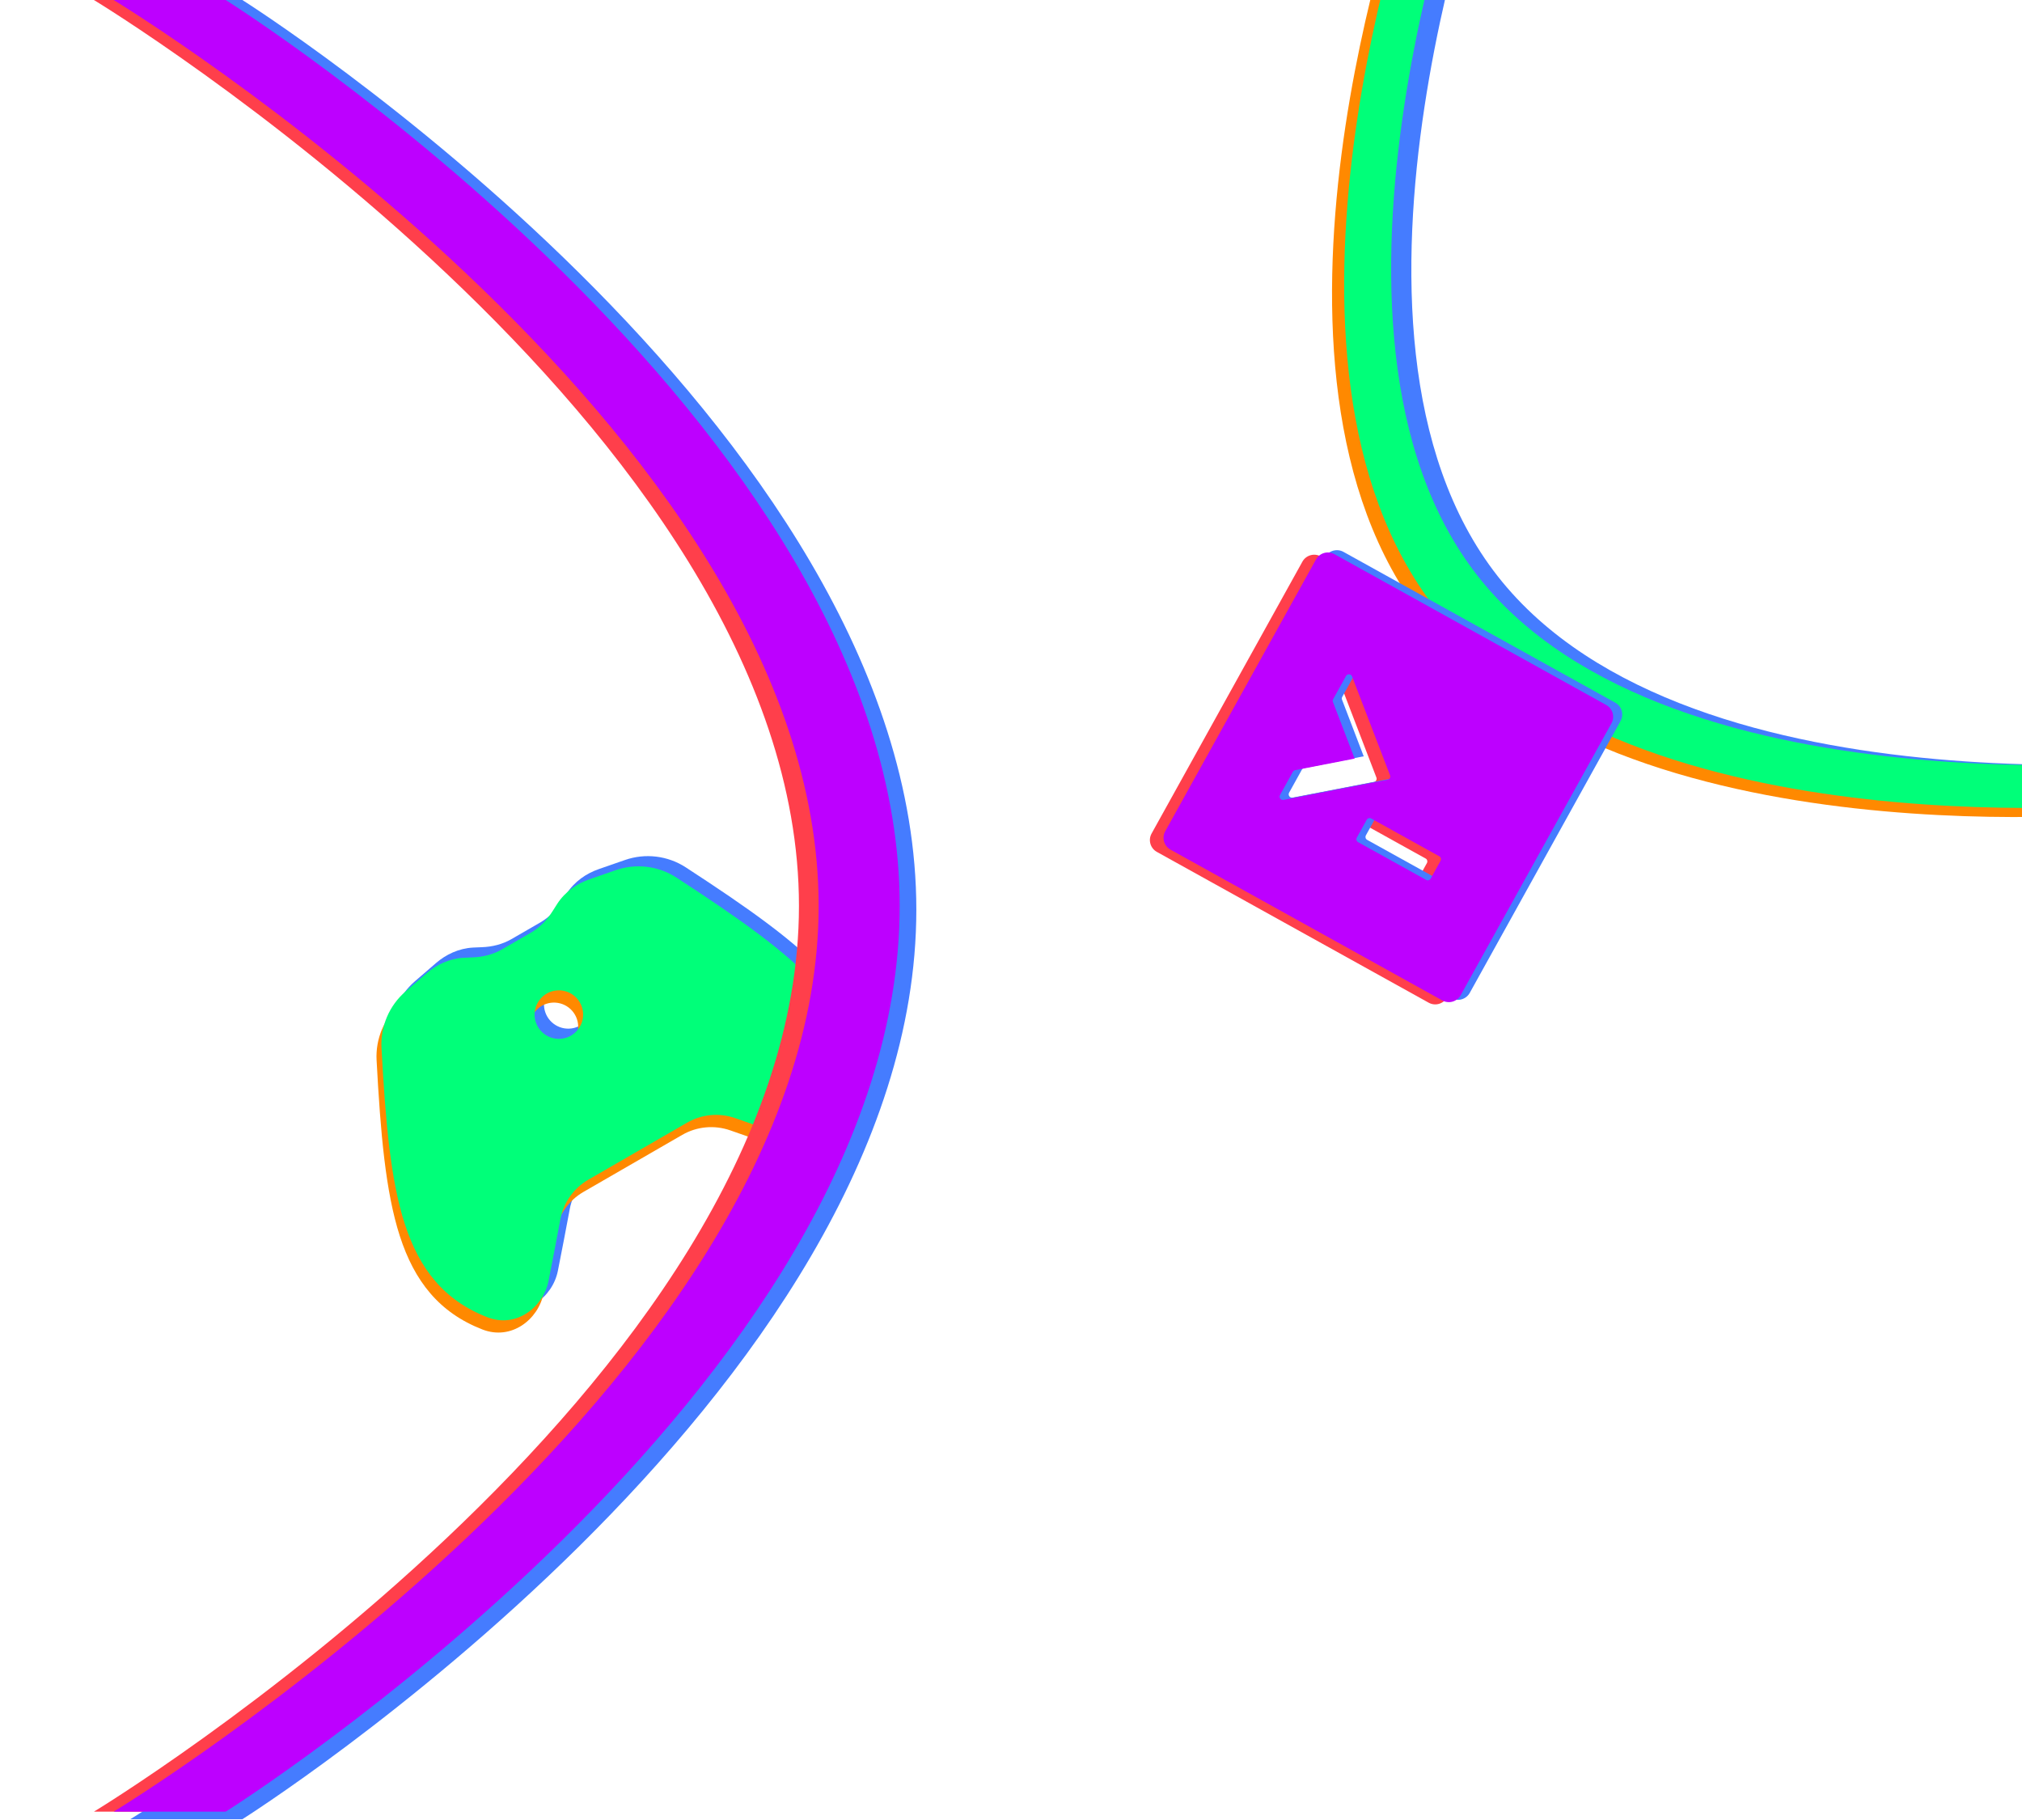
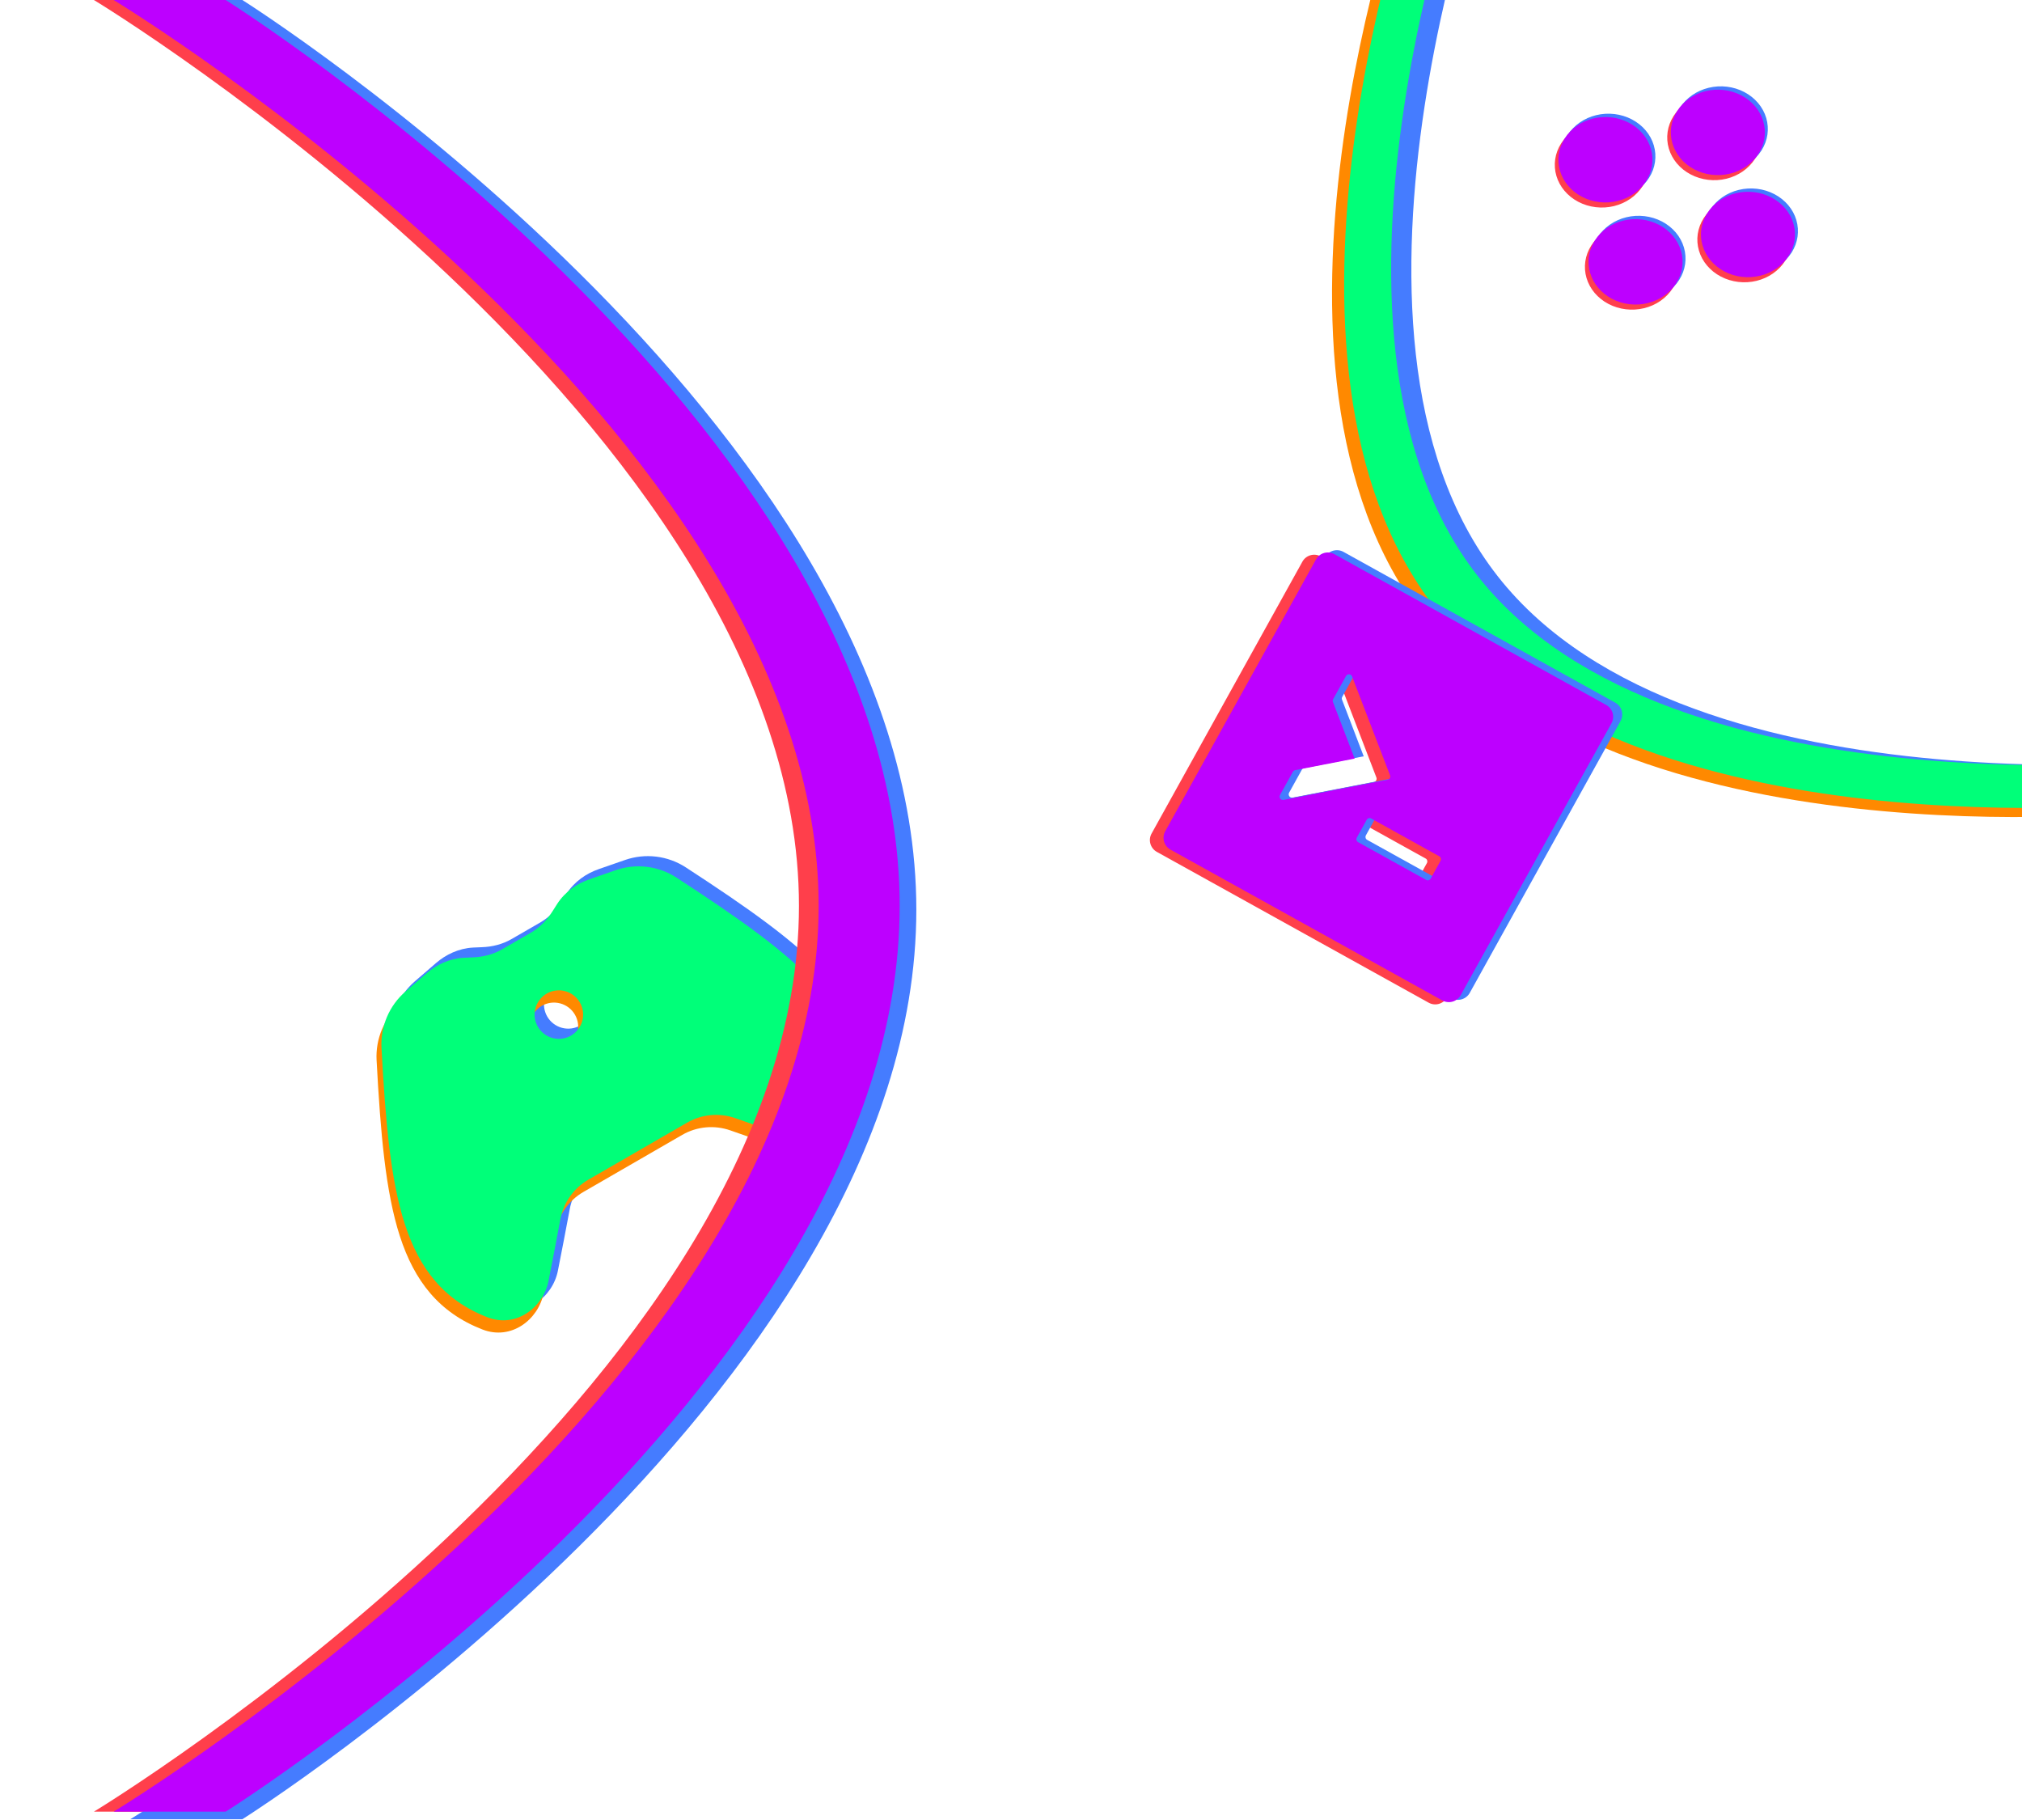
<svg xmlns="http://www.w3.org/2000/svg" width="1335" height="1201" viewBox="0 0 1335 1201" fill="none">
  <path d="M312.319 625.55C302.816 626.07 294.356 630.159 287.742 635.874L273.899 647.843C268.601 652.424 264.42 658.155 261.676 664.599C258.932 671.043 257.698 678.03 258.067 685.024C260.661 733.31 263.994 771.985 273.396 801.117C283.056 831.016 299.416 851.776 327.955 862.858C347.026 870.261 364.883 856.289 368.337 838.934C371.025 825.354 373.64 811.76 376.18 798.152C377.19 792.733 379.359 787.596 382.54 783.094C385.721 778.591 389.838 774.83 394.609 772.068L459.899 734.373C469.54 728.806 481.16 727.739 491.709 731.451C504.762 736.057 517.84 740.591 530.942 745.054C547.696 750.733 568.734 742.258 571.852 722.044C576.524 691.788 566.726 667.24 545.666 643.931C525.134 621.216 493.307 598.991 452.791 572.609C446.918 568.792 440.251 566.368 433.298 565.523C426.346 564.677 419.292 565.432 412.675 567.729L395.395 573.729C387.135 576.593 379.357 581.879 374.155 589.849C373.124 591.427 372.113 593.019 371.123 594.624C367.367 600.677 362.459 605.665 356.661 609.013L337.669 619.977C331.864 623.329 325.095 625.092 317.978 625.307C316.09 625.365 314.204 625.446 312.319 625.55ZM383.179 676.936C379.5 679.061 375.127 679.636 371.024 678.537C366.92 677.437 363.421 674.753 361.297 671.073C359.173 667.394 358.597 663.022 359.697 658.918C360.797 654.815 363.481 651.316 367.16 649.192C370.84 647.068 375.212 646.492 379.315 647.592C383.419 648.691 386.918 651.376 389.042 655.055C391.166 658.734 391.742 663.106 390.642 667.21C389.543 671.314 386.858 674.812 383.179 676.936Z" fill="#457CFF" />
  <path d="M302.887 640.371C293.385 640.891 284.925 644.98 278.31 650.695L264.467 662.664C259.169 667.245 254.989 672.976 252.245 679.42C249.501 685.865 248.266 692.851 248.636 699.845C251.229 748.131 254.562 786.806 263.965 815.938C273.625 845.837 289.985 866.597 318.524 877.68C337.595 885.082 355.451 871.111 358.905 853.755C361.594 840.175 364.208 826.581 366.749 812.973C367.758 807.554 369.928 802.417 373.108 797.915C376.289 793.412 380.406 789.651 385.177 786.889L450.467 749.194C460.109 743.627 471.728 742.56 482.278 746.273C495.331 750.878 508.408 755.412 521.51 759.875C538.264 765.554 559.303 757.079 562.421 736.866C567.092 706.609 557.294 682.061 536.235 658.753C515.703 636.037 483.876 613.812 443.359 587.43C437.487 583.613 430.819 581.189 423.867 580.344C416.914 579.498 409.86 580.253 403.244 582.551L385.964 588.55C377.703 591.414 369.925 596.7 364.723 604.67C363.692 606.248 362.681 607.84 361.691 609.445C357.935 615.498 353.028 620.486 347.229 623.834L328.238 634.798C322.432 638.15 315.663 639.913 308.546 640.128C306.659 640.187 304.773 640.267 302.887 640.371ZM373.747 691.758C370.068 693.882 365.696 694.457 361.592 693.358C357.488 692.258 353.99 689.574 351.866 685.894C349.741 682.215 349.166 677.843 350.265 673.739C351.365 669.636 354.05 666.137 357.729 664.013C361.408 661.889 365.78 661.313 369.884 662.413C373.987 663.512 377.486 666.197 379.61 669.876C381.734 673.555 382.31 677.927 381.211 682.031C380.111 686.135 377.426 689.633 373.747 691.758Z" fill="#FF8900" />
  <path d="M306.131 632.287C296.628 632.807 288.169 636.896 281.554 642.611L267.711 654.58C262.413 659.161 258.232 664.892 255.488 671.336C252.744 677.78 251.51 684.766 251.879 691.761C254.473 740.047 257.806 778.722 267.208 807.854C276.868 837.753 293.228 858.513 321.767 869.595C340.838 876.998 358.695 863.026 362.149 845.671C364.837 832.091 367.452 818.497 369.992 804.889C371.002 799.47 373.171 794.333 376.352 789.83C379.533 785.328 383.65 781.567 388.421 778.805L453.711 741.11C463.352 735.543 474.972 734.476 485.521 738.188C498.574 742.793 511.652 747.328 524.754 751.791C541.508 757.47 562.546 748.995 565.664 728.781C570.336 698.525 560.538 673.977 539.478 650.668C518.946 627.953 487.119 605.728 446.603 579.346C440.73 575.529 434.063 573.105 427.11 572.259C420.158 571.414 413.104 572.169 406.487 574.466L389.207 580.466C380.947 583.33 373.169 588.616 367.967 596.586C366.936 598.164 365.925 599.756 364.935 601.361C361.179 607.414 356.271 612.402 350.473 615.749L331.481 626.714C325.676 630.066 318.907 631.829 311.79 632.044C309.902 632.102 308.016 632.183 306.131 632.287ZM376.991 683.673C373.312 685.798 368.939 686.373 364.836 685.274C360.732 684.174 357.233 681.489 355.109 677.81C352.985 674.131 352.409 669.759 353.509 665.655C354.609 661.552 357.293 658.053 360.972 655.929C364.652 653.804 369.024 653.229 373.127 654.328C377.231 655.428 380.73 658.113 382.854 661.792C384.978 665.471 385.554 669.843 384.454 673.947C383.355 678.05 380.67 681.549 376.991 683.673Z" fill="#00FF79" />
  <path d="M62 0H136C136 0 581 279.477 581 598C581 916.523 136 1196 136 1196H62C62 1196 527.5 914.045 527.5 598C527.5 281.955 62 0 62 0Z" fill="#FF3F4B" />
  <path d="M86 0H160C160 0 605 280.646 605 600.5C605 920.354 160 1201 160 1201H86C86 1201 551.5 917.867 551.5 600.5C551.5 283.133 86 0 86 0Z" fill="#457CFF" />
  <path d="M75 0H149C149 0 594 279.477 594 598C594 916.523 149 1196 149 1196H75C75 1196 540.5 914.045 540.5 598C540.5 281.955 75 0 75 0Z" fill="#BD00FF" />
  <path d="M1450.38 505.945L1412.12 535.962C1412.12 535.962 1068.95 572.304 940.031 407.997C811.114 243.69 928.06 -80.983 928.06 -80.983L966.317 -111C966.317 -111 839.776 223.267 967.69 386.296C1095.6 549.325 1450.38 505.945 1450.38 505.945Z" fill="#FF8900" />
  <path d="M1471.8 499.613L1433.48 529.678C1433.48 529.678 1090.01 566.382 961.161 402.163C832.313 237.944 949.683 -86.936 949.683 -86.936L988 -117C988 -117 861.018 217.486 988.864 380.427C1116.71 543.369 1471.8 499.613 1471.8 499.613Z" fill="#457CFF" />
  <path d="M1458.38 499.945L1420.12 529.962C1420.12 529.962 1076.95 566.304 948.031 401.997C819.114 237.69 936.06 -86.983 936.06 -86.983L974.317 -117C974.317 -117 847.776 217.267 975.69 380.296C1103.6 543.325 1458.38 499.945 1458.38 499.945Z" fill="#00FF79" />
  <path d="M1051.47 466.883L872.014 367.328C867.698 364.934 862.277 366.487 859.883 370.802L760.329 550.256C757.934 554.572 759.487 559.993 763.802 562.387L943.256 661.941C947.572 664.335 952.993 662.783 955.387 658.467L1054.94 479.014C1057.34 474.698 1055.78 469.277 1051.47 466.883ZM907.078 516.271L838.486 529.556C836.623 529.925 835.198 527.954 836.118 526.296L844.599 511.009C844.91 510.448 845.489 510.036 846.131 509.914L885.374 502.285L871.073 464.953C870.948 464.651 870.893 464.325 870.913 463.999C870.934 463.673 871.029 463.356 871.192 463.073L879.673 447.785C880.592 446.127 883.019 446.294 883.692 448.07L908.742 513.272C909.26 514.58 908.462 516.018 907.078 516.271ZM935.597 581.484C935.002 582.557 933.686 582.975 932.687 582.42L887.579 557.396C886.58 556.842 886.238 555.504 886.833 554.431L893.325 542.728C893.921 541.655 895.236 541.237 896.236 541.792L941.343 566.816C942.343 567.37 942.685 568.708 942.09 569.781L935.597 581.484Z" fill="#FF3F4B" />
  <path d="M1066.47 463.883L887.014 364.328C882.698 361.934 877.277 363.487 874.883 367.802L775.328 547.256C772.934 551.572 774.486 556.993 778.802 559.387L958.256 658.941C962.572 661.335 967.992 659.783 970.387 655.467L1069.94 476.014C1072.34 471.698 1070.78 466.277 1066.47 463.883ZM922.078 513.271L853.486 526.556C851.623 526.925 850.197 524.954 851.117 523.296L859.598 508.009C859.909 507.448 860.489 507.036 861.131 506.914L900.374 499.285L886.073 461.953C885.947 461.651 885.892 461.325 885.913 460.999C885.933 460.673 886.029 460.356 886.191 460.073L894.672 444.785C895.592 443.127 898.019 443.294 898.692 445.07L923.742 510.272C924.26 511.58 923.462 513.018 922.078 513.271ZM950.597 578.484C950.002 579.557 948.686 579.975 947.686 579.42L902.579 554.396C901.579 553.842 901.237 552.504 901.832 551.431L908.325 539.728C908.92 538.655 910.236 538.237 911.236 538.792L956.343 563.816C957.343 564.37 957.685 565.708 957.09 566.781L950.597 578.484Z" fill="#457CFF" />
  <path d="M1060.47 465.397L881.014 365.842C876.698 363.448 871.277 365 868.883 369.316L769.328 548.77C766.934 553.085 768.486 558.506 772.802 560.901L952.256 660.455C956.572 662.849 961.992 661.297 964.387 656.981L1063.94 477.527C1066.34 473.212 1064.78 467.791 1060.47 465.397ZM916.078 514.785L847.486 528.069C845.623 528.439 844.197 526.468 845.117 524.81L853.598 509.522C853.909 508.962 854.489 508.55 855.131 508.427L894.374 500.799L880.073 463.466C879.947 463.165 879.892 462.839 879.913 462.513C879.933 462.187 880.029 461.87 880.191 461.587L888.672 446.299C889.592 444.641 892.019 444.808 892.692 446.584L917.742 511.786C918.26 513.093 917.462 514.532 916.078 514.785ZM944.597 579.998C944.002 581.071 942.686 581.489 941.686 580.934L896.579 555.91C895.579 555.356 895.237 554.018 895.832 552.945L902.325 541.242C902.92 540.169 904.236 539.751 905.236 540.306L950.343 565.329C951.343 565.884 951.685 567.222 951.09 568.294L944.597 579.998Z" fill="#BD00FF" />
+   <path d="M1077.44 78.832C1084.57 82.571 1089.77 88.73 1091.9 95.953C1094.03 103.177 1092.92 110.873 1088.8 117.35C1084.68 123.826 1077.9 128.552 1069.95 130.487C1061.99 132.423 1053.52 131.41 1046.39 127.67C1039.25 123.931 1034.05 117.773 1031.92 110.549C1029.79 103.326 1030.9 95.629 1035.02 89.153C1039.14 82.676 1045.92 77.951 1053.87 76.015C1061.83 74.08 1070.3 75.093 1077.44 78.832ZM1151.66 60.771C1158.79 64.51 1164 70.669 1166.13 77.892C1168.26 85.115 1167.15 92.812 1163.03 99.288C1158.91 105.765 1152.13 110.49 1144.17 112.426C1136.22 114.362 1127.74 113.348 1120.61 109.609C1113.48 105.87 1108.28 99.711 1106.15 92.488C1104.01 85.264 1105.13 77.568 1109.25 71.091C1113.36 64.615 1120.15 59.889 1128.1 57.954C1136.06 56.018 1144.53 57.032 1151.66 60.771ZM1097.32 146.238C1104.46 149.977 1109.66 156.136 1111.79 163.359C1113.92 170.583 1112.81 178.279 1108.69 184.756C1104.57 191.232 1097.79 195.958 1089.84 197.893C1081.88 199.829 1073.41 198.815 1066.27 195.076C1059.14 191.337 1053.94 185.178 1051.81 177.955C1049.68 170.732 1050.79 163.035 1054.91 156.559C1059.03 150.082 1065.81 145.357 1073.76 143.421C1081.72 141.486 1090.19 142.499 1097.32 146.238ZM1171.55 128.177C1178.68 131.916 1183.89 138.074 1186.02 145.298C1188.15 152.521 1187.03 160.218 1182.92 166.694C1178.8 173.171 1172.02 177.896 1164.06 179.832C1156.11 181.767 1147.63 180.754 1140.5 177.015C1133.37 173.276 1128.17 167.117 1126.03 159.894C1123.9 152.67 1125.02 144.974 1129.14 138.497C1133.25 132.021 1140.04 127.295 1147.99 125.36C1155.94 123.424 1164.42 124.437 1171.55 128.177Z" fill="#457CFF" />
+   <path d="M1073.11 84.395C1080.24 88.134 1085.44 94.293 1087.58 101.516C1089.71 108.74 1088.59 116.436 1084.47 122.913C1080.36 129.389 1073.57 134.115 1065.62 136.05C1057.67 137.986 1049.19 136.973 1042.06 133.233C1034.93 129.494 1029.72 123.336 1027.59 116.112C1025.46 108.889 1026.58 101.192 1030.69 94.716C1034.81 88.239 1041.59 83.514 1049.55 81.578C1057.5 79.643 1065.98 80.656 1073.11 84.395ZM1147.34 66.334C1154.47 70.073 1159.67 76.231 1161.8 83.455C1163.93 90.678 1162.82 98.375 1158.7 104.851C1154.58 111.328 1147.8 116.053 1139.85 117.989C1131.89 119.925 1123.42 118.911 1116.29 115.172C1109.15 111.433 1103.95 105.274 1101.82 98.051C1099.69 90.827 1100.8 83.131 1104.92 76.654C1109.04 70.178 1115.82 65.452 1123.77 63.517C1131.73 61.581 1140.2 62.594 1147.34 66.334ZM1093 151.801C1100.13 155.54 1105.33 161.699 1107.47 168.922C1109.6 176.146 1108.48 183.842 1104.36 190.319C1100.25 196.795 1093.46 201.521 1085.51 203.456C1077.56 205.392 1069.08 204.378 1061.95 200.639C1054.82 196.9 1049.61 190.741 1047.48 183.518C1045.35 176.295 1046.47 168.598 1050.58 162.122C1054.7 155.645 1061.48 150.92 1069.44 148.984C1077.39 147.049 1085.87 148.062 1093 151.801ZM1167.23 133.74C1174.36 137.479 1179.56 143.637 1181.69 150.861C1183.82 158.084 1182.71 165.781 1178.59 172.257C1174.47 178.734 1167.69 183.459 1159.74 185.395C1151.78 187.33 1143.31 186.317 1136.17 182.578C1129.04 178.839 1123.84 172.68 1121.71 165.457C1119.58 158.233 1120.69 150.537 1124.81 144.06C1128.93 137.584 1135.71 132.858 1143.66 130.923C1151.62 128.987 1160.09 130 1167.23 133.74Z" fill="#FF3F4D" />
+   <path d="M1075.49 81.038C1082.62 84.778 1087.82 90.936 1089.95 98.16C1092.09 105.383 1090.97 113.08 1086.85 119.556C1082.74 126.032 1075.95 130.758 1068 132.694C1060.04 134.629 1051.57 133.616 1044.44 129.877C1037.31 126.138 1032.1 119.979 1029.97 112.756C1027.84 105.532 1028.95 97.836 1033.07 91.359C1037.19 84.883 1043.97 80.157 1051.93 78.222C1059.88 76.286 1068.36 77.299 1075.49 81.038ZM1149.71 62.977C1156.85 66.716 1162.05 72.875 1164.18 80.098C1166.31 87.322 1165.2 95.018 1161.08 101.495C1156.96 107.971 1150.18 112.697 1142.23 114.632C1134.27 116.568 1125.8 115.555 1118.66 111.816C1111.53 108.076 1106.33 101.918 1104.2 94.694C1102.07 87.471 1103.18 79.774 1107.3 73.298C1111.42 66.822 1118.2 62.096 1126.15 60.16C1134.11 58.225 1142.58 59.238 1149.71 62.977ZM1095.38 148.444C1102.51 152.183 1107.71 158.342 1109.84 165.566C1111.98 172.789 1110.86 180.486 1106.74 186.962C1102.62 193.438 1095.84 198.164 1087.89 200.1C1079.93 202.035 1071.46 201.022 1064.33 197.283C1057.19 193.544 1051.99 187.385 1049.86 180.161C1047.73 172.938 1048.84 165.241 1052.96 158.765C1057.08 152.289 1063.86 147.563 1071.82 145.627C1079.77 143.692 1088.24 144.705 1095.38 148.444ZM1169.6 130.383C1176.74 134.122 1181.94 140.281 1184.07 147.504C1186.2 154.728 1185.09 162.424 1180.97 168.901C1176.85 175.377 1170.07 180.103 1162.11 182.038C1154.16 183.974 1145.69 182.961 1138.55 179.221C1131.42 175.482 1126.22 169.324 1124.09 162.1C1121.95 154.877 1123.07 147.18 1127.19 140.704C1131.31 134.227 1138.09 129.502 1146.04 127.566C1154 125.631 1162.47 126.644 1169.6 130.383Z" fill="#BD00FF" />
</svg>
